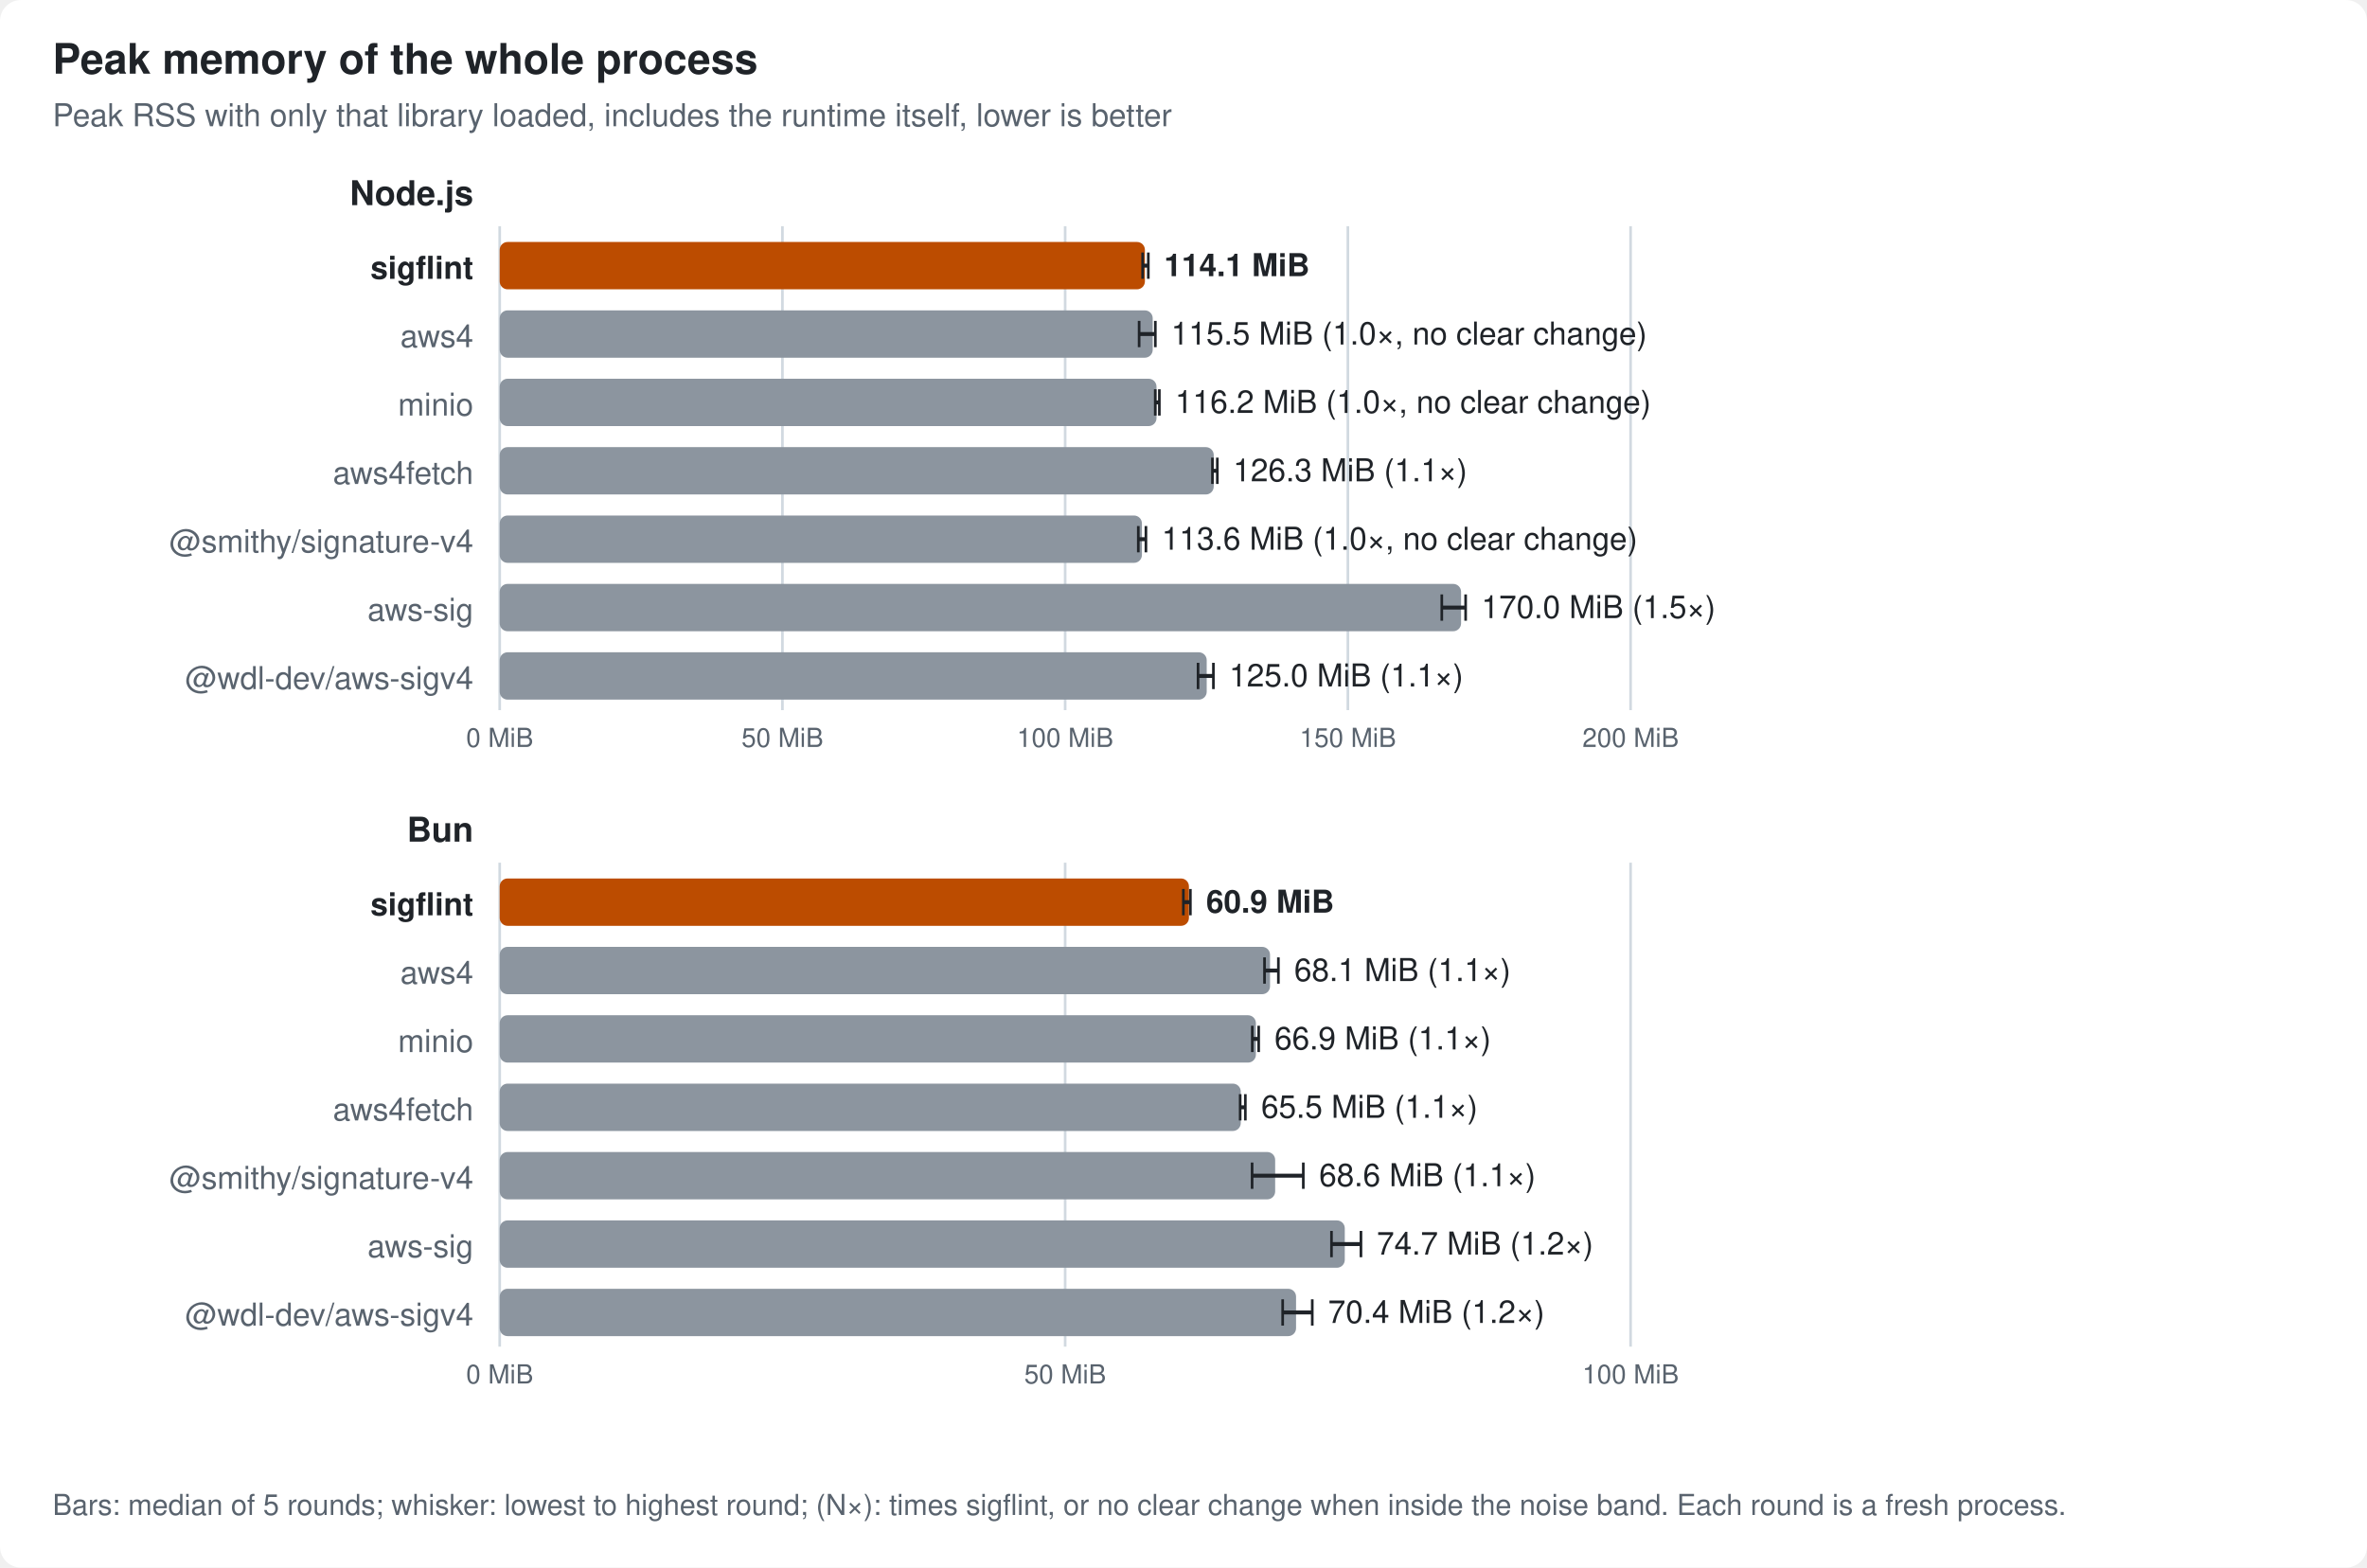
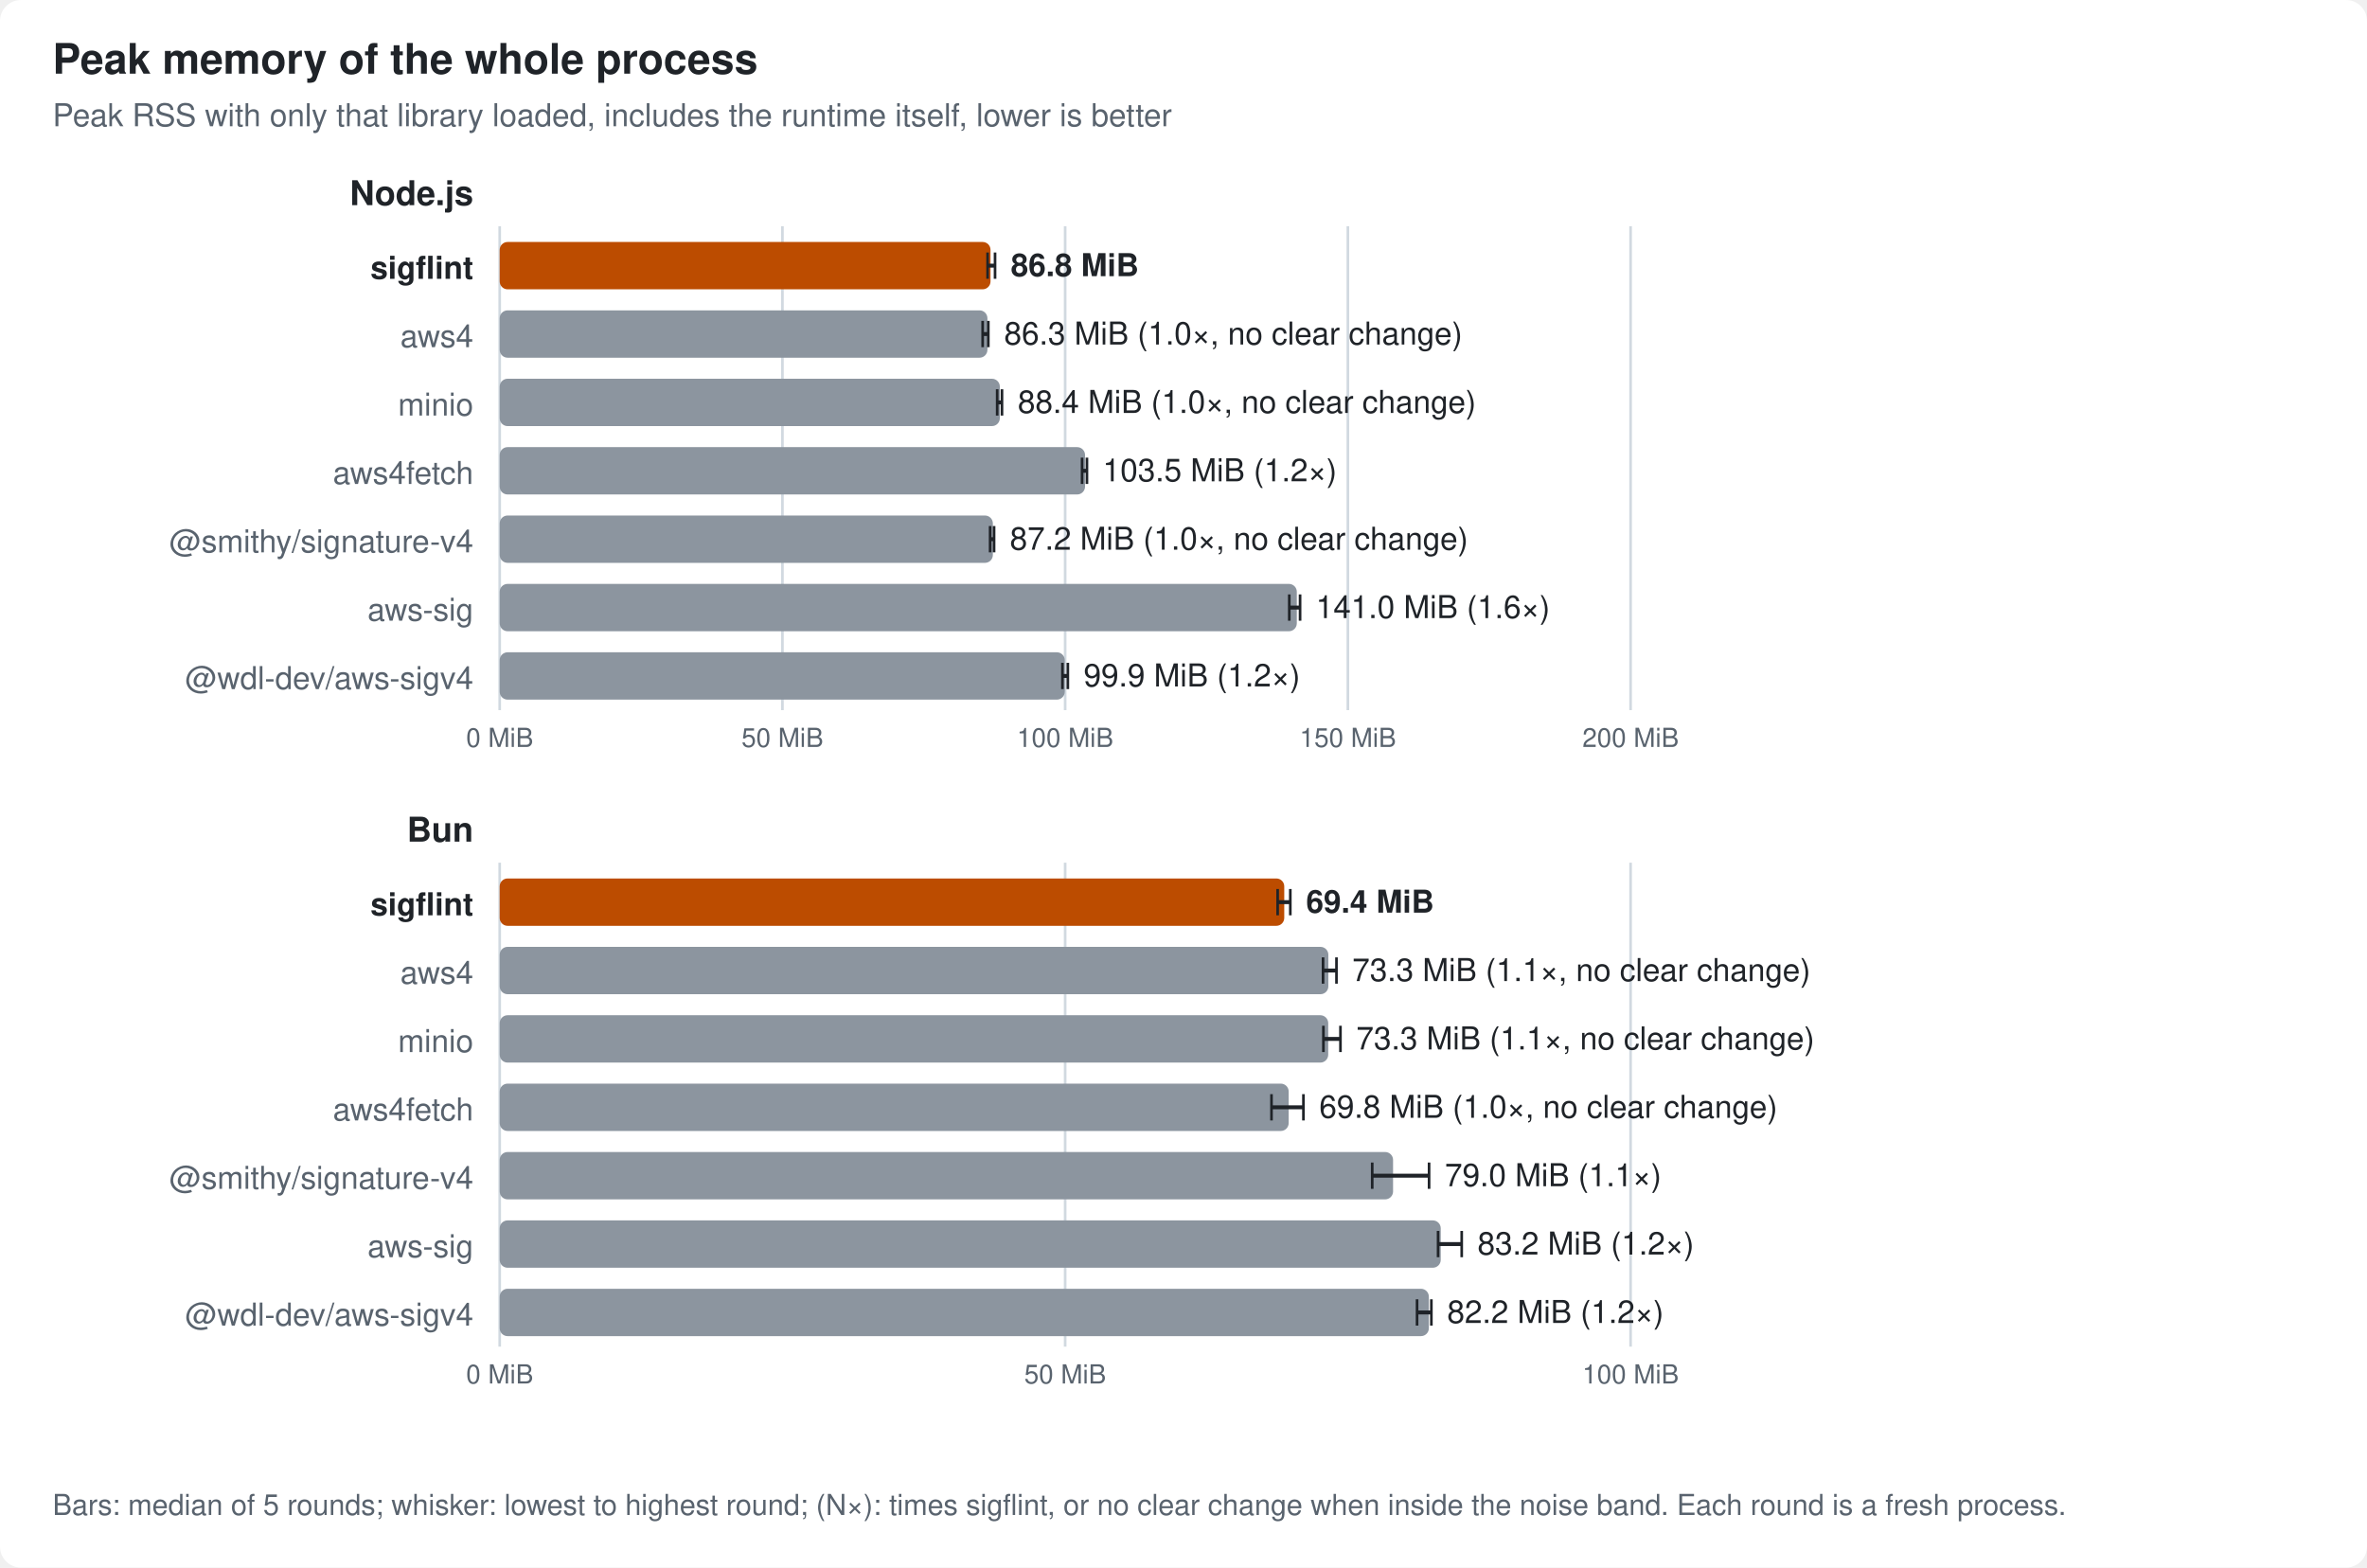
<svg xmlns="http://www.w3.org/2000/svg" width="900" height="596" viewBox="0 0 900 596" role="img" aria-labelledby="t" font-family="-apple-system,BlinkMacSystemFont,'Segoe UI',Helvetica,Arial,sans-serif">
  <rect width="900" height="596" rx="8" fill="#ffffff" />
  <text x="20" y="28" font-size="16" fill="#1f2328" text-anchor="start" font-weight="600">Peak memory of the whole process</text>
  <text x="20" y="48" font-size="12" fill="#59636e" text-anchor="start" font-weight="400">Peak RSS with only that library loaded, includes the runtime itself, lower is better</text>
  <text x="180" y="78" font-size="13" fill="#1f2328" text-anchor="end" font-weight="700">Node.js</text>
  <line x1="190" y1="86" x2="190" y2="270" stroke="#d1d9e0" />
  <text x="190" y="284" font-size="10" fill="#59636e" text-anchor="middle" font-weight="400">0 MiB</text>
  <line x1="297.5" y1="86" x2="297.5" y2="270" stroke="#d1d9e0" />
  <text x="297.5" y="284" font-size="10" fill="#59636e" text-anchor="middle" font-weight="400">50 MiB</text>
  <line x1="405" y1="86" x2="405" y2="270" stroke="#d1d9e0" />
  <text x="405" y="284" font-size="10" fill="#59636e" text-anchor="middle" font-weight="400">100 MiB</text>
  <line x1="512.5" y1="86" x2="512.5" y2="270" stroke="#d1d9e0" />
  <text x="512.5" y="284" font-size="10" fill="#59636e" text-anchor="middle" font-weight="400">150 MiB</text>
  <line x1="620" y1="86" x2="620" y2="270" stroke="#d1d9e0" />
  <text x="620" y="284" font-size="10" fill="#59636e" text-anchor="middle" font-weight="400">200 MiB</text>
  <text x="180" y="106" font-size="12" fill="#1f2328" text-anchor="end" font-weight="700">sigflint</text>
-   <rect x="190" y="92" width="245.327" height="18" rx="3" fill="#bc4c00" />
-   <line x1="434.453" y1="101" x2="436.62" y2="101" stroke="#1f2328" stroke-width="1.5" />
-   <line x1="434.453" y1="96" x2="434.453" y2="106" stroke="#1f2328" />
-   <line x1="436.62" y1="96" x2="436.62" y2="106" stroke="#1f2328" />
-   <text x="442.62" y="105" font-size="12" fill="#1f2328" text-anchor="start" font-weight="700">114.1 MiB</text>
+   <rect x="190" y="92" width="186.622" height="18" rx="3" fill="#bc4c00" />
+   <line x1="375.505" y1="101" x2="378.343" y2="101" stroke="#1f2328" stroke-width="1.5" />
+   <line x1="375.505" y1="96" x2="375.505" y2="106" stroke="#1f2328" />
+   <line x1="378.343" y1="96" x2="378.343" y2="106" stroke="#1f2328" />
+   <text x="384.343" y="105" font-size="12" fill="#1f2328" text-anchor="start" font-weight="700">86.8 MiB</text>
  <text x="180" y="132" font-size="12" fill="#59636e" text-anchor="end" font-weight="400">aws4</text>
-   <rect x="190" y="118" width="248.291" height="18" rx="3" fill="#8c959f" />
-   <line x1="433.126" y1="127" x2="439.291" y2="127" stroke="#1f2328" stroke-width="1.5" />
-   <line x1="433.126" y1="122" x2="433.126" y2="132" stroke="#1f2328" />
-   <line x1="439.291" y1="122" x2="439.291" y2="132" stroke="#1f2328" />
-   <text x="445.291" y="131" font-size="12" fill="#1f2328" text-anchor="start" font-weight="400">115.5 MiB  (1.0×, no clear change)</text>
+   <rect x="190" y="118" width="185.446" height="18" rx="3" fill="#8c959f" />
+   <line x1="373.632" y1="127" x2="375.79" y2="127" stroke="#1f2328" stroke-width="1.5" />
+   <line x1="373.632" y1="122" x2="373.632" y2="132" stroke="#1f2328" />
+   <line x1="375.79" y1="122" x2="375.79" y2="132" stroke="#1f2328" />
+   <text x="381.79" y="131" font-size="12" fill="#1f2328" text-anchor="start" font-weight="400">86.3 MiB  (1.0×, no clear change)</text>
  <text x="180" y="158" font-size="12" fill="#59636e" text-anchor="end" font-weight="400">minio</text>
-   <rect x="190" y="144" width="249.736" height="18" rx="3" fill="#8c959f" />
-   <line x1="439.257" y1="153" x2="440.819" y2="153" stroke="#1f2328" stroke-width="1.5" />
-   <line x1="439.257" y1="148" x2="439.257" y2="158" stroke="#1f2328" />
-   <line x1="440.819" y1="148" x2="440.819" y2="158" stroke="#1f2328" />
-   <text x="446.819" y="157" font-size="12" fill="#1f2328" text-anchor="start" font-weight="400">116.2 MiB  (1.0×, no clear change)</text>
+   <rect x="190" y="144" width="190.166" height="18" rx="3" fill="#8c959f" />
+   <line x1="379.158" y1="153" x2="380.98" y2="153" stroke="#1f2328" stroke-width="1.5" />
+   <line x1="379.158" y1="148" x2="379.158" y2="158" stroke="#1f2328" />
+   <line x1="380.98" y1="148" x2="380.98" y2="158" stroke="#1f2328" />
+   <text x="386.98" y="157" font-size="12" fill="#1f2328" text-anchor="start" font-weight="400">88.4 MiB  (1.0×, no clear change)</text>
  <text x="180" y="184" font-size="12" fill="#59636e" text-anchor="end" font-weight="400">aws4fetch</text>
-   <rect x="190" y="170" width="271.496" height="18" rx="3" fill="#8c959f" />
-   <line x1="461.001" y1="179" x2="462.865" y2="179" stroke="#1f2328" stroke-width="1.5" />
-   <line x1="461.001" y1="174" x2="461.001" y2="184" stroke="#1f2328" />
-   <line x1="462.865" y1="174" x2="462.865" y2="184" stroke="#1f2328" />
-   <text x="468.865" y="183" font-size="12" fill="#1f2328" text-anchor="start" font-weight="400">126.3 MiB  (1.1×)</text>
+   <rect x="190" y="170" width="222.567" height="18" rx="3" fill="#8c959f" />
+   <line x1="411.433" y1="179" x2="413.289" y2="179" stroke="#1f2328" stroke-width="1.5" />
+   <line x1="411.433" y1="174" x2="411.433" y2="184" stroke="#1f2328" />
+   <line x1="413.289" y1="174" x2="413.289" y2="184" stroke="#1f2328" />
+   <text x="419.289" y="183" font-size="12" fill="#1f2328" text-anchor="start" font-weight="400">103.5 MiB  (1.2×)</text>
  <text x="180" y="210" font-size="12" fill="#59636e" text-anchor="end" font-weight="400">@smithy/signature-v4</text>
-   <rect x="190" y="196" width="244.193" height="18" rx="3" fill="#8c959f" />
-   <line x1="432.816" y1="205" x2="435.713" y2="205" stroke="#1f2328" stroke-width="1.5" />
-   <line x1="432.816" y1="200" x2="432.816" y2="210" stroke="#1f2328" />
-   <line x1="435.713" y1="200" x2="435.713" y2="210" stroke="#1f2328" />
-   <text x="441.713" y="209" font-size="12" fill="#1f2328" text-anchor="start" font-weight="400">113.6 MiB  (1.0×, no clear change)</text>
+   <rect x="190" y="196" width="187.512" height="18" rx="3" fill="#8c959f" />
+   <line x1="376.471" y1="205" x2="377.974" y2="205" stroke="#1f2328" stroke-width="1.5" />
+   <line x1="376.471" y1="200" x2="376.471" y2="210" stroke="#1f2328" />
+   <line x1="377.974" y1="200" x2="377.974" y2="210" stroke="#1f2328" />
+   <text x="383.974" y="209" font-size="12" fill="#1f2328" text-anchor="start" font-weight="400">87.2 MiB  (1.0×, no clear change)</text>
  <text x="180" y="236" font-size="12" fill="#59636e" text-anchor="end" font-weight="400">aws-sig</text>
-   <rect x="190" y="222" width="365.542" height="18" rx="3" fill="#8c959f" />
-   <line x1="548.21" y1="231" x2="557.272" y2="231" stroke="#1f2328" stroke-width="1.5" />
-   <line x1="548.21" y1="226" x2="548.21" y2="236" stroke="#1f2328" />
-   <line x1="557.272" y1="226" x2="557.272" y2="236" stroke="#1f2328" />
-   <text x="563.272" y="235" font-size="12" fill="#1f2328" text-anchor="start" font-weight="400">170.0 MiB  (1.5×)</text>
+   <rect x="190" y="222" width="303.083" height="18" rx="3" fill="#8c959f" />
+   <line x1="490.219" y1="231" x2="494.326" y2="231" stroke="#1f2328" stroke-width="1.5" />
+   <line x1="490.219" y1="226" x2="490.219" y2="236" stroke="#1f2328" />
+   <line x1="494.326" y1="226" x2="494.326" y2="236" stroke="#1f2328" />
+   <text x="500.326" y="235" font-size="12" fill="#1f2328" text-anchor="start" font-weight="400">141.0 MiB  (1.6×)</text>
  <text x="180" y="262" font-size="12" fill="#59636e" text-anchor="end" font-weight="400">@wdl-dev/aws-sigv4</text>
-   <rect x="190" y="248" width="268.826" height="18" rx="3" fill="#8c959f" />
-   <line x1="455.533" y1="257" x2="461.37" y2="257" stroke="#1f2328" stroke-width="1.5" />
-   <line x1="455.533" y1="252" x2="455.533" y2="262" stroke="#1f2328" />
-   <line x1="461.37" y1="252" x2="461.37" y2="262" stroke="#1f2328" />
-   <text x="467.37" y="261" font-size="12" fill="#1f2328" text-anchor="start" font-weight="400">125.0 MiB  (1.1×)</text>
+   <rect x="190" y="248" width="214.857" height="18" rx="3" fill="#8c959f" />
+   <line x1="403.959" y1="257" x2="406.025" y2="257" stroke="#1f2328" stroke-width="1.5" />
+   <line x1="403.959" y1="252" x2="403.959" y2="262" stroke="#1f2328" />
+   <line x1="406.025" y1="252" x2="406.025" y2="262" stroke="#1f2328" />
+   <text x="412.025" y="261" font-size="12" fill="#1f2328" text-anchor="start" font-weight="400">99.9 MiB  (1.2×)</text>
  <text x="180" y="320" font-size="13" fill="#1f2328" text-anchor="end" font-weight="700">Bun</text>
  <line x1="190" y1="328" x2="190" y2="512" stroke="#d1d9e0" />
  <text x="190" y="526" font-size="10" fill="#59636e" text-anchor="middle" font-weight="400">0 MiB</text>
  <line x1="405" y1="328" x2="405" y2="512" stroke="#d1d9e0" />
  <text x="405" y="526" font-size="10" fill="#59636e" text-anchor="middle" font-weight="400">50 MiB</text>
  <line x1="620" y1="328" x2="620" y2="512" stroke="#d1d9e0" />
  <text x="620" y="526" font-size="10" fill="#59636e" text-anchor="middle" font-weight="400">100 MiB</text>
  <text x="180" y="348" font-size="12" fill="#1f2328" text-anchor="end" font-weight="700">sigflint</text>
-   <rect x="190" y="334" width="262.065" height="18" rx="3" fill="#bc4c00" />
-   <line x1="449.948" y1="343" x2="452.619" y2="343" stroke="#1f2328" stroke-width="1.5" />
-   <line x1="449.948" y1="338" x2="449.948" y2="348" stroke="#1f2328" />
-   <line x1="452.619" y1="338" x2="452.619" y2="348" stroke="#1f2328" />
-   <text x="458.619" y="347" font-size="12" fill="#1f2328" text-anchor="start" font-weight="700">60.9 MiB</text>
+   <rect x="190" y="334" width="298.312" height="18" rx="3" fill="#bc4c00" />
+   <line x1="485.793" y1="343" x2="490.614" y2="343" stroke="#1f2328" stroke-width="1.5" />
+   <line x1="485.793" y1="338" x2="485.793" y2="348" stroke="#1f2328" />
+   <line x1="490.614" y1="338" x2="490.614" y2="348" stroke="#1f2328" />
+   <text x="496.614" y="347" font-size="12" fill="#1f2328" text-anchor="start" font-weight="700">69.4 MiB</text>
  <text x="180" y="374" font-size="12" fill="#59636e" text-anchor="end" font-weight="400">aws4</text>
-   <rect x="190" y="360" width="292.904" height="18" rx="3" fill="#8c959f" />
-   <line x1="480.804" y1="369" x2="486.079" y2="369" stroke="#1f2328" stroke-width="1.5" />
-   <line x1="480.804" y1="364" x2="480.804" y2="374" stroke="#1f2328" />
-   <line x1="486.079" y1="364" x2="486.079" y2="374" stroke="#1f2328" />
-   <text x="492.079" y="373" font-size="12" fill="#1f2328" text-anchor="start" font-weight="400">68.1 MiB  (1.1×)</text>
+   <rect x="190" y="360" width="315.076" height="18" rx="3" fill="#8c959f" />
+   <line x1="503.06" y1="369" x2="508.166" y2="369" stroke="#1f2328" stroke-width="1.5" />
+   <line x1="503.06" y1="364" x2="503.06" y2="374" stroke="#1f2328" />
+   <line x1="508.166" y1="364" x2="508.166" y2="374" stroke="#1f2328" />
+   <text x="514.166" y="373" font-size="12" fill="#1f2328" text-anchor="start" font-weight="400">73.3 MiB  (1.1×, no clear change)</text>
  <text x="180" y="400" font-size="12" fill="#59636e" text-anchor="end" font-weight="400">minio</text>
-   <rect x="190" y="386" width="287.529" height="18" rx="3" fill="#8c959f" />
-   <line x1="476.152" y1="395" x2="478.587" y2="395" stroke="#1f2328" stroke-width="1.5" />
-   <line x1="476.152" y1="390" x2="476.152" y2="400" stroke="#1f2328" />
-   <line x1="478.587" y1="390" x2="478.587" y2="400" stroke="#1f2328" />
-   <text x="484.587" y="399" font-size="12" fill="#1f2328" text-anchor="start" font-weight="400">66.9 MiB  (1.1×)</text>
+   <rect x="190" y="386" width="315.025" height="18" rx="3" fill="#8c959f" />
+   <line x1="503.195" y1="395" x2="509.678" y2="395" stroke="#1f2328" stroke-width="1.5" />
+   <line x1="503.195" y1="390" x2="503.195" y2="400" stroke="#1f2328" />
+   <line x1="509.678" y1="390" x2="509.678" y2="400" stroke="#1f2328" />
+   <text x="515.678" y="399" font-size="12" fill="#1f2328" text-anchor="start" font-weight="400">73.3 MiB  (1.1×, no clear change)</text>
  <text x="180" y="426" font-size="12" fill="#59636e" text-anchor="end" font-weight="400">aws4fetch</text>
-   <rect x="190" y="412" width="281.768" height="18" rx="3" fill="#8c959f" />
-   <line x1="471.549" y1="421" x2="473.514" y2="421" stroke="#1f2328" stroke-width="1.5" />
-   <line x1="471.549" y1="416" x2="471.549" y2="426" stroke="#1f2328" />
-   <line x1="473.514" y1="416" x2="473.514" y2="426" stroke="#1f2328" />
-   <text x="479.514" y="425" font-size="12" fill="#1f2328" text-anchor="start" font-weight="400">65.5 MiB  (1.1×)</text>
+   <rect x="190" y="412" width="299.992" height="18" rx="3" fill="#8c959f" />
+   <line x1="483.458" y1="421" x2="495.602" y2="421" stroke="#1f2328" stroke-width="1.5" />
+   <line x1="483.458" y1="416" x2="483.458" y2="426" stroke="#1f2328" />
+   <line x1="495.602" y1="416" x2="495.602" y2="426" stroke="#1f2328" />
+   <text x="501.602" y="425" font-size="12" fill="#1f2328" text-anchor="start" font-weight="400">69.8 MiB  (1.0×, no clear change)</text>
  <text x="180" y="452" font-size="12" fill="#59636e" text-anchor="end" font-weight="400">@smithy/signature-v4</text>
-   <rect x="190" y="438" width="294.852" height="18" rx="3" fill="#8c959f" />
-   <line x1="476.084" y1="447" x2="495.552" y2="447" stroke="#1f2328" stroke-width="1.5" />
-   <line x1="476.084" y1="442" x2="476.084" y2="452" stroke="#1f2328" />
-   <line x1="495.552" y1="442" x2="495.552" y2="452" stroke="#1f2328" />
-   <text x="501.552" y="451" font-size="12" fill="#1f2328" text-anchor="start" font-weight="400">68.6 MiB  (1.1×)</text>
+   <rect x="190" y="438" width="339.683" height="18" rx="3" fill="#8c959f" />
+   <line x1="521.755" y1="447" x2="543.373" y2="447" stroke="#1f2328" stroke-width="1.5" />
+   <line x1="521.755" y1="442" x2="521.755" y2="452" stroke="#1f2328" />
+   <line x1="543.373" y1="442" x2="543.373" y2="452" stroke="#1f2328" />
+   <text x="549.373" y="451" font-size="12" fill="#1f2328" text-anchor="start" font-weight="400">79.0 MiB  (1.1×)</text>
  <text x="180" y="478" font-size="12" fill="#59636e" text-anchor="end" font-weight="400">aws-sig</text>
-   <rect x="190" y="464" width="321.324" height="18" rx="3" fill="#8c959f" />
-   <line x1="506.268" y1="473" x2="517.472" y2="473" stroke="#1f2328" stroke-width="1.5" />
-   <line x1="506.268" y1="468" x2="506.268" y2="478" stroke="#1f2328" />
-   <line x1="517.472" y1="468" x2="517.472" y2="478" stroke="#1f2328" />
-   <text x="523.472" y="477" font-size="12" fill="#1f2328" text-anchor="start" font-weight="400">74.7 MiB  (1.2×)</text>
+   <rect x="190" y="464" width="357.807" height="18" rx="3" fill="#8c959f" />
+   <line x1="546.799" y1="473" x2="555.786" y2="473" stroke="#1f2328" stroke-width="1.5" />
+   <line x1="546.799" y1="468" x2="546.799" y2="478" stroke="#1f2328" />
+   <line x1="555.786" y1="468" x2="555.786" y2="478" stroke="#1f2328" />
+   <text x="561.786" y="477" font-size="12" fill="#1f2328" text-anchor="start" font-weight="400">83.2 MiB  (1.2×)</text>
  <text x="180" y="504" font-size="12" fill="#59636e" text-anchor="end" font-weight="400">@wdl-dev/aws-sigv4</text>
-   <rect x="190" y="490" width="302.797" height="18" rx="3" fill="#8c959f" />
-   <line x1="487.708" y1="499" x2="498.962" y2="499" stroke="#1f2328" stroke-width="1.5" />
-   <line x1="487.708" y1="494" x2="487.708" y2="504" stroke="#1f2328" />
-   <line x1="498.962" y1="494" x2="498.962" y2="504" stroke="#1f2328" />
-   <text x="504.962" y="503" font-size="12" fill="#1f2328" text-anchor="start" font-weight="400">70.4 MiB  (1.2×)</text>
+   <rect x="190" y="490" width="353.289" height="18" rx="3" fill="#8c959f" />
+   <line x1="538.804" y1="499" x2="544.246" y2="499" stroke="#1f2328" stroke-width="1.5" />
+   <line x1="538.804" y1="494" x2="538.804" y2="504" stroke="#1f2328" />
+   <line x1="544.246" y1="494" x2="544.246" y2="504" stroke="#1f2328" />
+   <text x="550.246" y="503" font-size="12" fill="#1f2328" text-anchor="start" font-weight="400">82.2 MiB  (1.2×)</text>
  <text x="20" y="576" font-size="11" fill="#59636e" text-anchor="start" font-weight="400">Bars: median of 5 rounds; whisker: lowest to highest round; (N×): times sigflint, or no clear change when inside the noise band. Each round is a fresh process.</text>
</svg>
